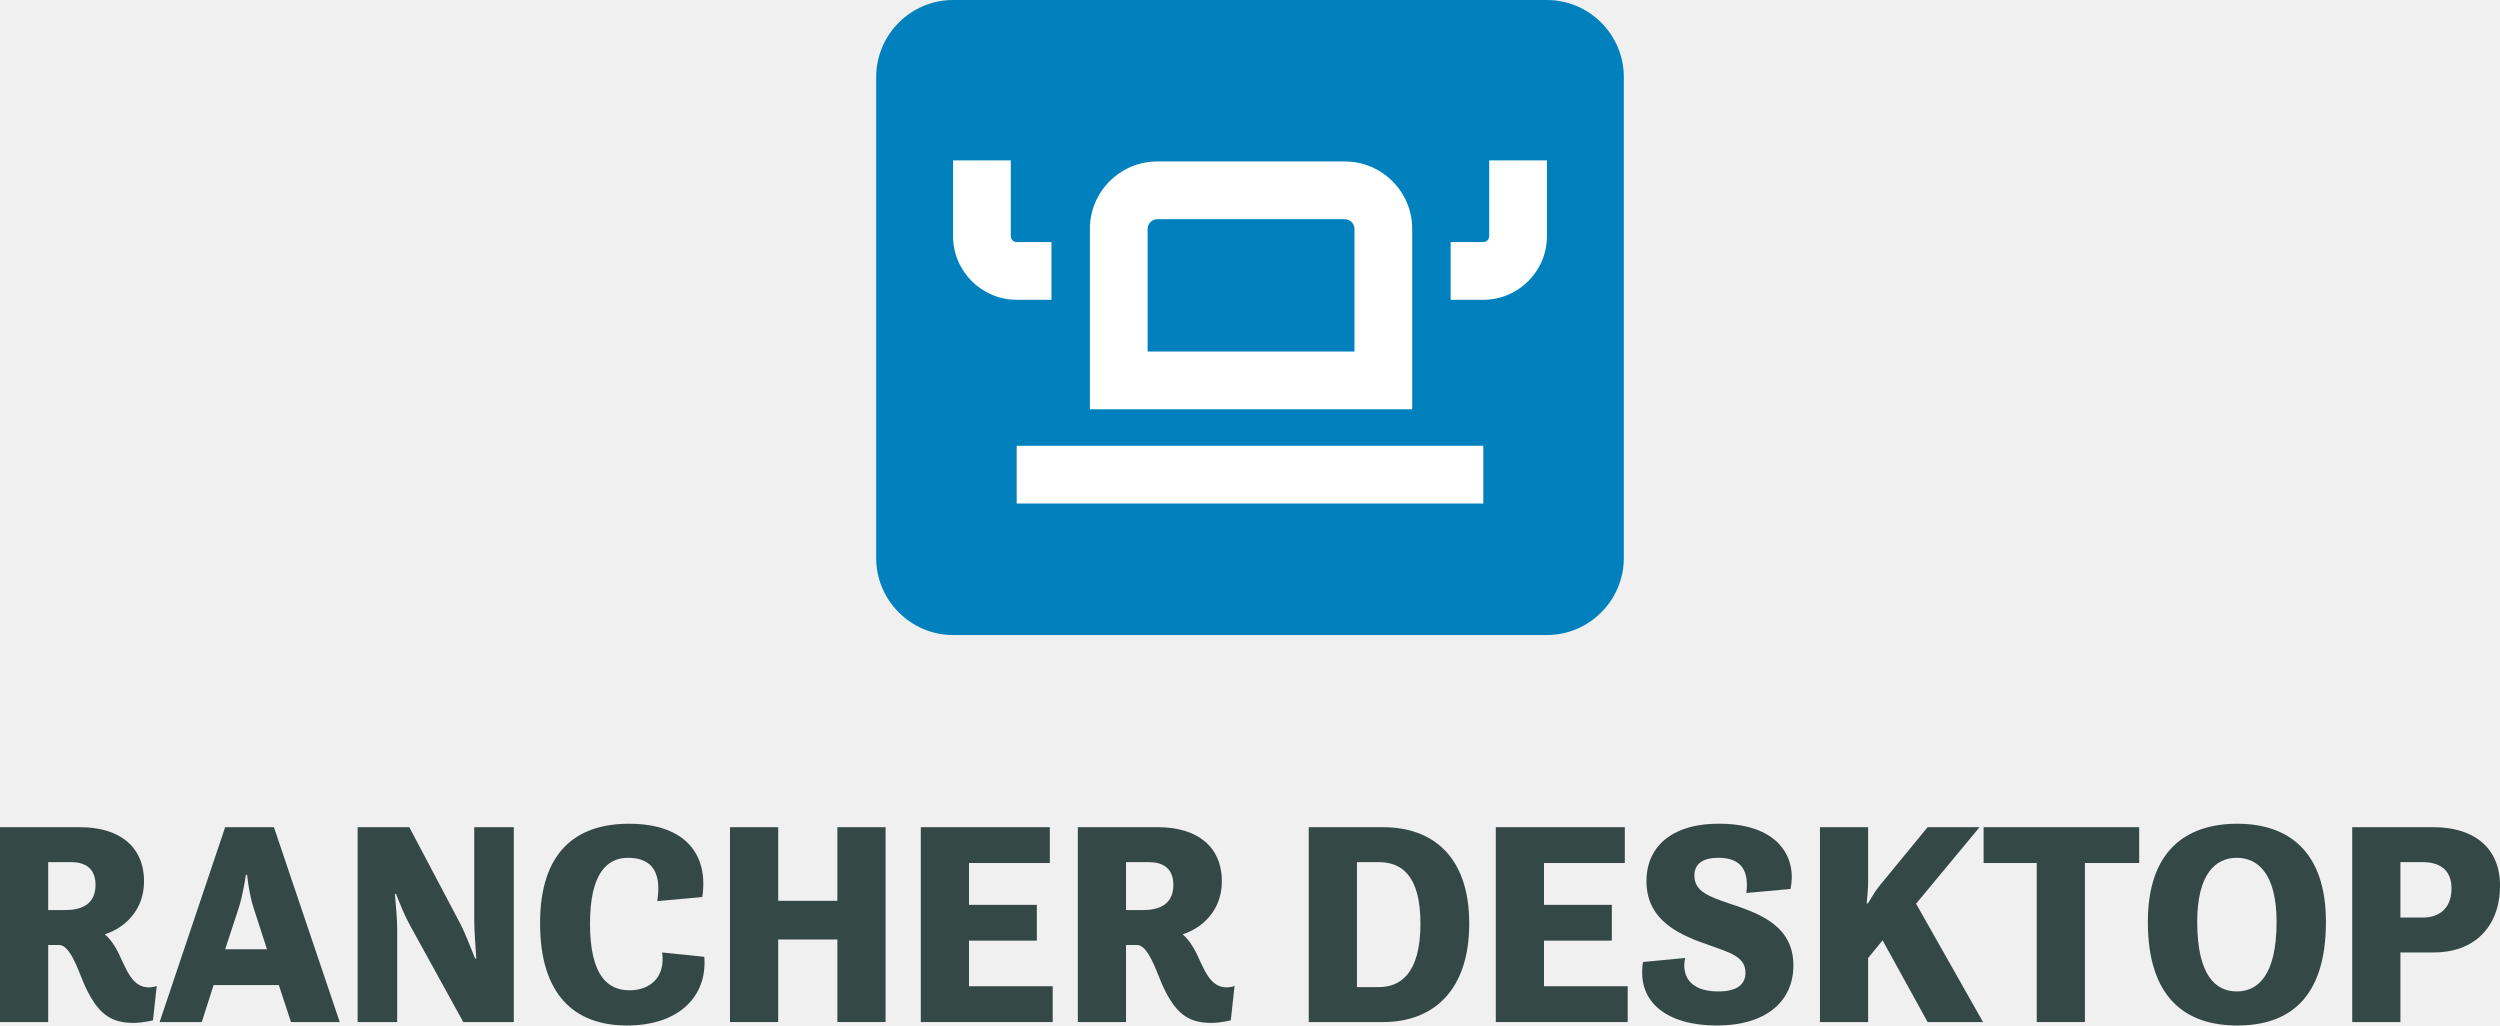
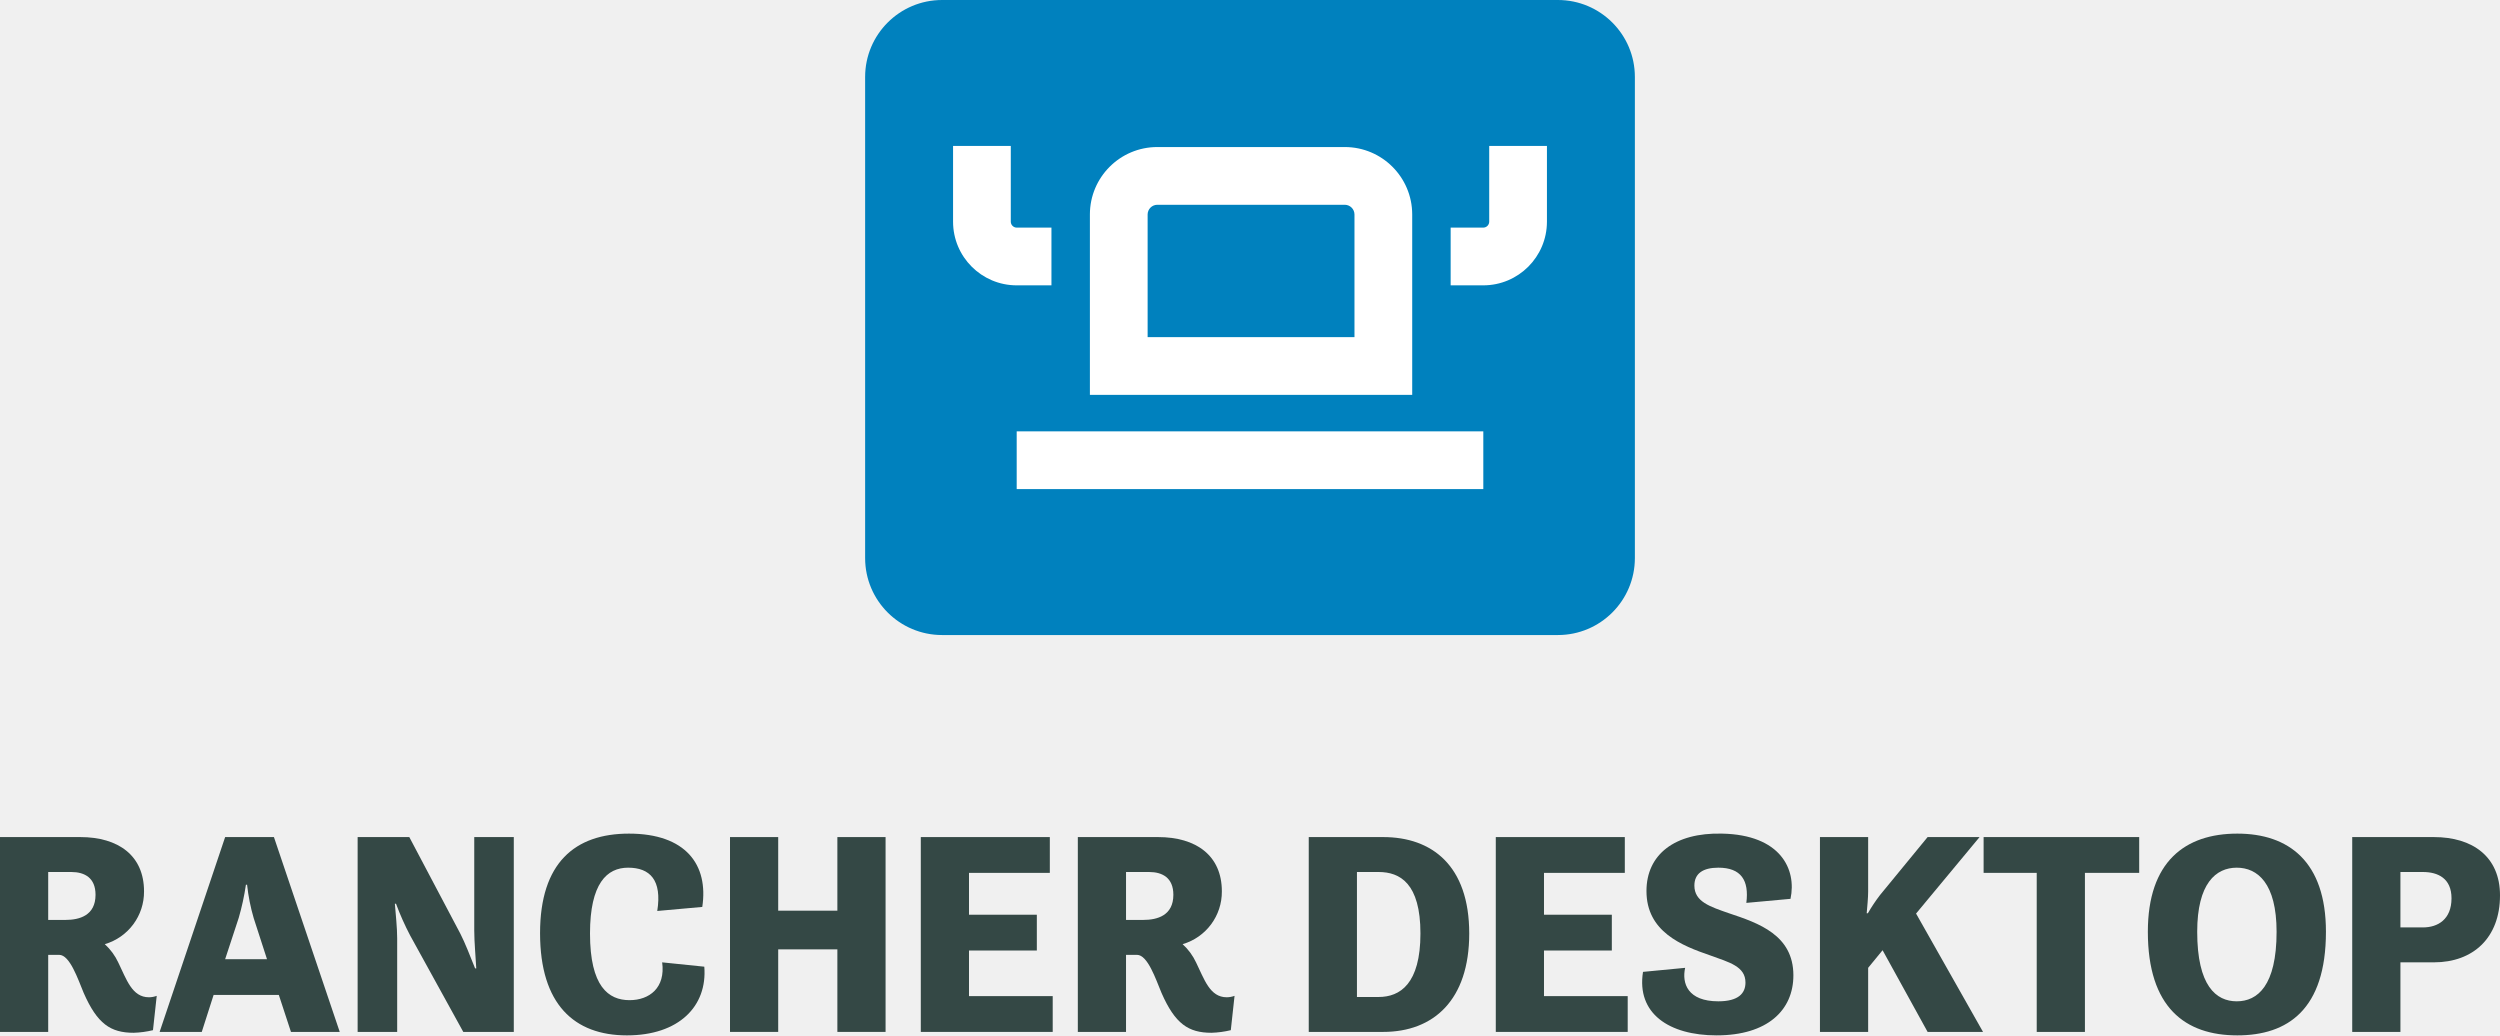
- <svg xmlns="http://www.w3.org/2000/svg" version="1.1" id="Layer_1" x="0px" y="0px" viewBox="0 0 649.567 266.453" style="enable-background:new 0 0 649.567 266.453;" xml:space="preserve">
-   <style type="text/css">
- 	.st0{fill:#A453B9;}
- 	.st1{fill:#FFFFFF;}
- 	.st2{fill:#344845;}
- 	.st3{fill:#D13306;}
- 	.st4{fill:#004D93;}
- 	.st5{fill:#0081BE;}
- 	.st6{fill:#1167F1;}
- 	.st7{fill:#FFC400;}
- 	.st8{fill:#FF7A3D;}
- 	.st9{fill:#00A580;}
- 	.st10{fill:#53C3D0;}
- 	.st11{fill:#671C4C;}
- 	.st12{fill:#00E3C2;}
- 	.st13{fill:#00B056;}
- 	.st14{fill:#BC2A46;}
- 	.st15{fill:#FF192E;}
- </style>
-   <g>
-     <path class="st5" d="M401.912,165H247.656c-11,0-20-9-20-20V20c0-11,9-20,20-20h154.256c11,0,20,9,20,20v125   C421.912,156,412.912,165,401.912,165z" />
-     <g>
-       <rect x="264.165" y="115.828" class="st1" width="121.238" height="15" />
-       <path class="st1" d="M366.929,59.456c0-9.649-7.851-17.5-17.5-17.5h-48.745    c-9.649,0-17.5,7.851-17.5,17.5v46.885h83.745V59.456z M351.929,91.341h-53.745V59.456    c0-1.355,1.145-2.5,2.5-2.5h48.745c1.355,0,2.5,1.145,2.5,2.5V91.341z" />
-       <path class="st1" d="M273.195,77.892v-15h-9.03c-0.832,0-1.534-0.702-1.534-1.534V41.672h-15    v19.686c0,9.117,7.417,16.534,16.534,16.534H273.195z" />
-       <path class="st1" d="M386.937,41.672v19.686c0,0.832-0.703,1.534-1.534,1.534h-8.485v15    h8.485c9.117,0,16.534-7.417,16.534-16.534V41.672H386.937z" />
-     </g>
-     <g>
-       <path class="st2" d="M0,214.93h20.849c9.899,0,16.574,4.8,16.574,14.1    c0,7.574-5.175,12.149-10.199,13.725c1.5,1.274,2.625,3,3.524,4.8    c2.101,4.274,3.525,8.999,7.95,8.999c1.125,0,2.024-0.375,2.024-0.375l-0.975,8.925    c0,0-2.7,0.675-5.024,0.675c-6,0-9.45-2.324-12.975-10.35    c-1.5-3.6-3.601-9.899-6.375-9.899h-2.85v20.024H0V214.93z M12.524,224.005v12.449    h4.499c3.601,0,7.8-1.125,7.8-6.525c0-4.425-2.85-5.924-6.3-5.924H12.524z" />
-       <path class="st2" d="M58.499,214.93h12.674l17.1,50.623H75.598l-3.149-9.6H55.499    l-3.075,9.6H41.475L58.499,214.93z M58.499,246.653h10.874l-3.449-10.649    c-1.2-3.6-1.726-8.699-1.726-8.699h-0.3c0,0-0.75,5.175-1.875,8.624    L58.499,246.653z" />
-       <path class="st2" d="M92.924,214.93h13.424l13.274,25.124c1.125,2.175,2.625,6,3.825,9h0.3    c-0.149-2.851-0.524-6.9-0.524-9.825v-24.299h10.274v50.623h-13.125    l-13.799-25.049c-1.275-2.25-2.625-5.55-3.675-8.25h-0.301    c0.226,2.85,0.601,6.225,0.601,9v24.299H92.924V214.93z" />
-       <path class="st2" d="M140.323,239.903c0-18.299,9.074-25.873,23.099-25.873    c14.774,0,20.699,8.1,19.05,19.049l-11.7,1.05    c1.275-8.024-1.874-11.249-7.574-11.249c-5.475,0-9.899,4.05-9.899,17.099    c0,13.8,4.8,17.324,10.274,17.324c5.175,0,9.375-3.225,8.475-9.824l10.949,1.125    c0.825,10.274-6.6,17.85-20.099,17.85    C149.173,266.453,140.323,258.353,140.323,239.903z" />
-       <path class="st2" d="M189.674,214.93h12.524v19.124h15.374v-19.124h12.524v50.623h-12.524    v-21.449h-15.374v21.449h-12.524V214.93z" />
-       <path class="st2" d="M239.248,214.93h33.523v9.3h-20.999v10.874h17.624v9.3h-17.624    v11.85h21.749v9.3h-34.273V214.93z" />
-       <path class="st2" d="M280.048,214.93h20.849c9.899,0,16.574,4.8,16.574,14.1    c0,7.574-5.175,12.149-10.199,13.725c1.5,1.274,2.625,3,3.524,4.8    c2.101,4.274,3.525,8.999,7.95,8.999c1.125,0,2.024-0.375,2.024-0.375l-0.975,8.925    c0,0-2.7,0.675-5.024,0.675c-6,0-9.45-2.324-12.975-10.35    c-1.5-3.6-3.601-9.899-6.375-9.899h-2.85v20.024h-12.524V214.93z M292.572,224.005    v12.449h4.5c3.6,0,7.799-1.125,7.799-6.525c0-4.425-2.85-5.924-6.3-5.924    H292.572z" />
-       <path class="st2" d="M340.047,214.93h19.349c12.6,0,22.35,7.35,22.35,25.049    c0,17.324-9.3,25.574-22.35,25.574H340.047V214.93z M358.195,256.479    c5.55,0,10.875-3.375,10.875-16.5c0-13.049-5.325-15.974-10.875-15.974h-5.624v32.474H358.195z" />
-       <path class="st2" d="M388.646,214.93h33.523v9.3h-20.999v10.874h17.624v9.3h-17.624    v11.85h21.749v9.3h-34.273V214.93z" />
-       <path class="st2" d="M437.846,248.903c-0.9,4.05,0.675,8.7,8.625,8.7    c5.249,0,7.049-2.101,7.049-4.875c0-4.2-4.199-5.25-9.149-7.05    c-7.425-2.55-16.574-6.15-16.574-16.725c0-9.449,7.274-15.225,19.649-14.924    c15.149,0.3,19.424,9.225,17.774,16.949l-11.475,1.05    c0.75-5.85-1.351-9.149-7.274-9.149c-3.976,0-6.226,1.5-6.226,4.649    c0,4.2,4.05,5.475,9,7.199c7.649,2.551,16.725,5.625,16.725,16.125    c0,9.074-6.75,15.6-19.949,15.6c-12.375,0-20.85-5.7-19.124-16.5L437.846,248.903z" />
-       <path class="st2" d="M472.871,214.93h12.524v14.175c0,1.574-0.226,3.899-0.375,5.624h0.3    c0.825-1.274,1.875-3.225,3.149-4.725l12.375-15.074H514.344l-16.499,19.874    l17.399,30.749h-14.399l-11.699-21.225l-3.75,4.575v16.649h-12.524V214.93z" />
-       <path class="st2" d="M515.396,214.93h40.423v9.3h-14.099v41.323h-12.524v-41.323h-13.8    V214.93z" />
-       <path class="st2" d="M558.069,239.528c0-18.224,9.675-25.498,23.249-25.498    c13.35,0,23.024,7.274,23.024,25.498c0,20.25-9.975,26.925-23.024,26.925    C567.744,266.453,558.069,259.178,558.069,239.528z M591.518,239.528    c0-12.599-4.949-16.648-10.35-16.648c-5.399,0-10.274,4.05-10.274,16.648    c0,14.025,4.875,18.075,10.274,18.075C586.568,257.604,591.518,253.554,591.518,239.528z    " />
-       <path class="st2" d="M611.169,214.93h21.224c9.975,0,17.175,5.024,17.175,15.149    c0,11.024-6.976,17.399-17.175,17.399h-8.699v18.074h-12.524V214.93z     M623.693,224.005v14.399h5.85c3.899,0,7.425-2.101,7.425-7.575    c0-5.175-3.525-6.824-7.425-6.824H623.693z" />
-     </g>
-   </g>
+ <svg xmlns="http://www.w3.org/2000/svg" id="Layer_1" data-name="Layer 1" viewBox="0 0 649.567 269.018">
+   <defs>
+     <style>.cls-1{fill:#0081be;}.cls-2{fill:#fff;}.cls-3{fill:#344845;}</style>
+   </defs>
+   <rect class="cls-1" x="224.784" width="200" height="165" rx="20" />
+   <rect class="cls-2" x="264.165" y="112.078" width="121.238" height="15" />
+   <path class="cls-2" d="M366.929,55.706a17.52,17.52,0,0,0-17.5-17.5H300.684a17.52,17.52,0,0,0-17.5,17.5v46.885h83.745Zm-15,31.885H298.184V55.706a2.533,2.533,0,0,1,2.5-2.5h48.745a2.533,2.533,0,0,1,2.5,2.5Z" />
+   <path class="cls-2" d="M273.195,74.142v-15h-9.03a1.554,1.554,0,0,1-1.534-1.534V37.922h-15V57.607A16.553,16.553,0,0,0,264.165,74.142Z" />
+   <path class="cls-2" d="M386.937,37.922V57.607a1.554,1.554,0,0,1-1.534,1.534h-8.485v15h8.485A16.553,16.553,0,0,0,401.937,57.607V37.922Z" />
+   <path class="cls-3" d="M0,217.495H20.849c9.899,0,16.574,4.8,16.574,14.1a14.168,14.168,0,0,1-10.199,13.725,15.015,15.015,0,0,1,3.524,4.8c2.101,4.274,3.525,8.999,7.95,8.999a5.829,5.829,0,0,0,2.024-.375l-.975,8.925a24.548,24.548,0,0,1-5.024.675c-6,0-9.45-2.324-12.975-10.35-1.5-3.6-3.601-9.899-6.375-9.899H12.524v20.024H0Zm12.524,9.075v12.449h4.499c3.601,0,7.8-1.125,7.8-6.525,0-4.425-2.85-5.924-6.3-5.924Z" />
+   <path class="cls-3" d="M58.499,217.495H71.173l17.1,50.623H75.598l-3.149-9.6H55.499l-3.075,9.6H41.475Zm0,31.724h10.874l-3.449-10.649A49.516,49.516,0,0,1,64.198,229.87h-.3a64.255,64.255,0,0,1-1.875,8.624Z" />
+   <path class="cls-3" d="M92.924,217.495h13.424l13.274,25.124c1.125,2.175,2.625,6,3.825,9h.3c-.149-2.851-.524-6.9-.524-9.825V217.495h10.274v50.623h-13.125l-13.799-25.049a69.873,69.873,0,0,1-3.675-8.25h-.301c.226,2.85.601,6.225.601,9v24.299H92.924Z" />
+   <path class="cls-3" d="M140.323,242.469c0-18.299,9.074-25.873,23.099-25.873,14.774,0,20.699,8.1,19.05,19.049l-11.7,1.05c1.275-8.024-1.874-11.249-7.574-11.249-5.475,0-9.899,4.05-9.899,17.099,0,13.8,4.8,17.324,10.274,17.324,5.175,0,9.375-3.225,8.475-9.824l10.949,1.125c.825,10.274-6.6,17.85-20.099,17.85C149.173,269.018,140.323,260.918,140.323,242.469Z" />
+   <path class="cls-3" d="M189.674,217.495h12.524v19.124h15.374V217.495h12.524v50.623H217.572V246.669h-15.374v21.449H189.674Z" />
+   <path class="cls-3" d="M239.248,217.495h33.523v9.3h-20.999v10.874h17.624v9.3h-17.624v11.85h21.749v9.3H239.248Z" />
+   <path class="cls-3" d="M280.048,217.495h20.849c9.899,0,16.574,4.8,16.574,14.1a14.168,14.168,0,0,1-10.199,13.725,15.015,15.015,0,0,1,3.524,4.8c2.101,4.274,3.525,8.999,7.95,8.999a5.829,5.829,0,0,0,2.024-.375l-.975,8.925a24.548,24.548,0,0,1-5.024.675c-6,0-9.45-2.324-12.975-10.35-1.5-3.6-3.601-9.899-6.375-9.899h-2.85v20.024H280.048Zm12.524,9.075v12.449h4.5c3.6,0,7.799-1.125,7.799-6.525,0-4.425-2.85-5.924-6.3-5.924Z" />
+   <path class="cls-3" d="M340.047,217.495h19.349c12.6,0,22.35,7.35,22.35,25.049,0,17.324-9.3,25.574-22.35,25.574H340.047Zm18.148,41.549c5.55,0,10.875-3.375,10.875-16.5,0-13.049-5.325-15.974-10.875-15.974h-5.624v32.474Z" />
+   <path class="cls-3" d="M388.646,217.495h33.523v9.3h-20.999v10.874h17.624v9.3h-17.624v11.85h21.749v9.3H388.646Z" />
+   <path class="cls-3" d="M437.846,251.469c-.9,4.05.675,8.7,8.625,8.7,5.249,0,7.049-2.101,7.049-4.875,0-4.2-4.199-5.25-9.149-7.05-7.425-2.55-16.574-6.15-16.574-16.725,0-9.449,7.274-15.225,19.649-14.924,15.149.3,19.424,9.225,17.774,16.949l-11.475,1.05c.75-5.85-1.351-9.149-7.274-9.149-3.976,0-6.226,1.5-6.226,4.649,0,4.2,4.05,5.475,9,7.199,7.649,2.551,16.725,5.625,16.725,16.125,0,9.074-6.75,15.6-19.949,15.6-12.375,0-20.85-5.7-19.124-16.5Z" />
+   <path class="cls-3" d="M472.871,217.495h12.524v14.175c0,1.574-.226,3.899-.375,5.624h.3a43.123,43.123,0,0,1,3.149-4.725l12.375-15.074h13.499l-16.499,19.874,17.399,30.749H500.845l-11.699-21.225-3.75,4.575v16.649H472.871Z" />
+   <path class="cls-3" d="M515.396,217.495h40.423v9.3H541.72v41.323H529.195V226.795h-13.8Z" />
+   <path class="cls-3" d="M558.069,242.094c0-18.224,9.675-25.498,23.249-25.498,13.35,0,23.024,7.274,23.024,25.498,0,20.25-9.975,26.925-23.024,26.925C567.744,269.018,558.069,261.743,558.069,242.094Zm33.448,0c0-12.599-4.949-16.648-10.35-16.648-5.399,0-10.274,4.05-10.274,16.648,0,14.025,4.875,18.075,10.274,18.075C586.568,260.169,591.518,256.119,591.518,242.094Z" />
+   <path class="cls-3" d="M611.169,217.495h21.224c9.975,0,17.175,5.024,17.175,15.149,0,11.024-6.976,17.399-17.175,17.399h-8.699v18.074H611.169Zm12.524,9.075v14.399H629.543c3.899,0,7.425-2.101,7.425-7.575,0-5.175-3.525-6.824-7.425-6.824Z" />
</svg>
